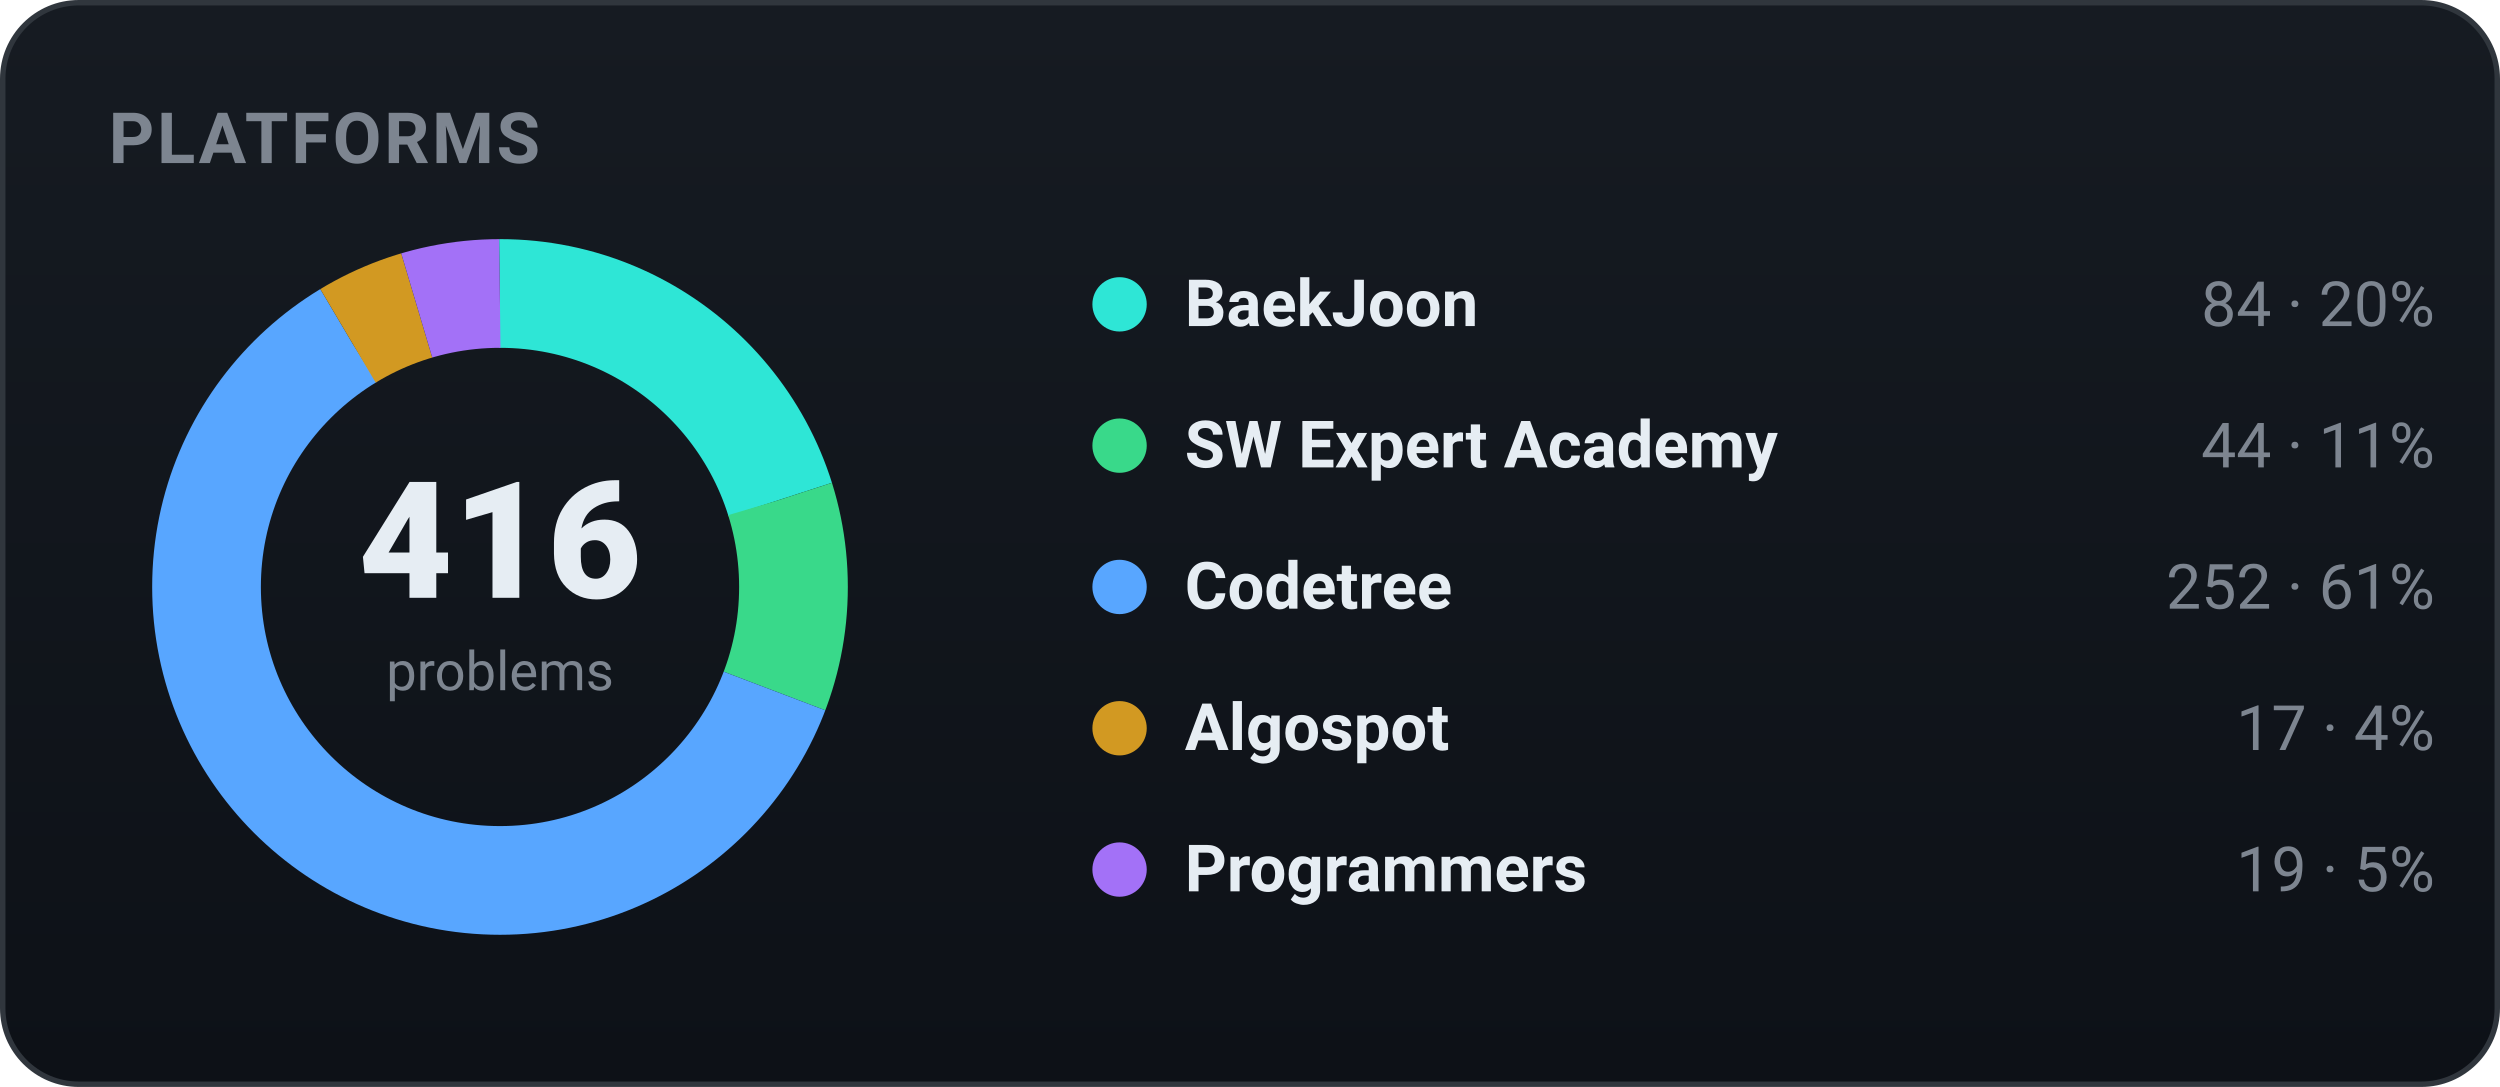
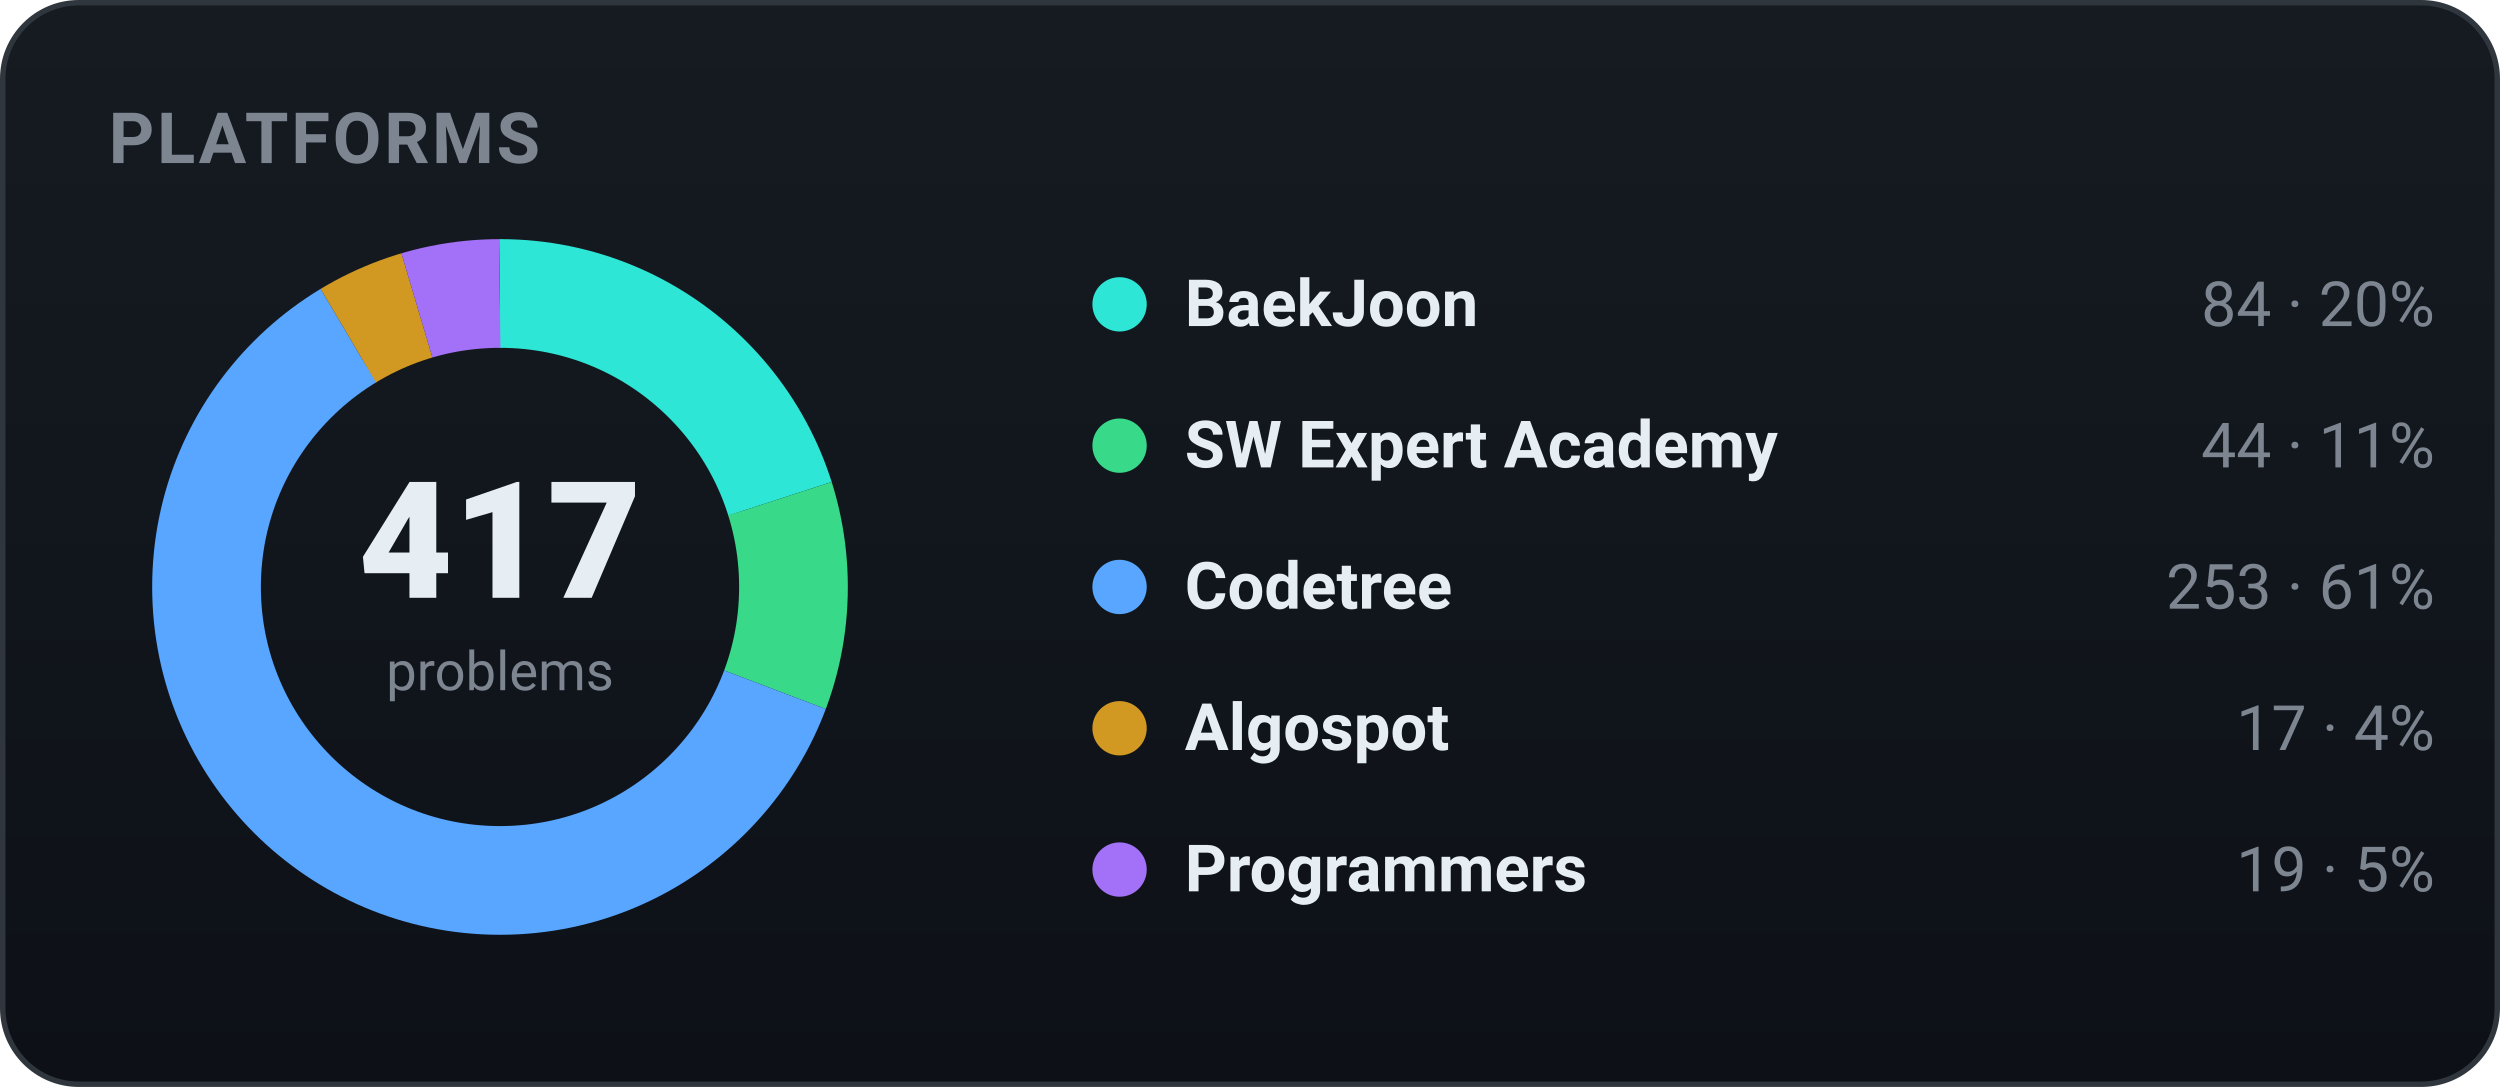
<svg xmlns="http://www.w3.org/2000/svg" width="460" height="200" viewBox="0 0 460 200" role="img" font-family="-apple-system,BlinkMacSystemFont,'Segoe UI',Roboto,'Apple SD Gothic Neo','Malgun Gothic',sans-serif">
  <defs>
    <linearGradient id="bgg" x1="0" y1="0" x2="0" y2="1">
      <stop offset="0" stop-color="#161b22" />
      <stop offset="1" stop-color="#0d1117" />
    </linearGradient>
  </defs>
  <rect x="0.5" y="0.5" width="459" height="199" rx="14" fill="url(#bgg)" stroke="#30363d" />
  <text x="20" y="30" font-family="-apple-system,BlinkMacSystemFont,'Segoe UI',Roboto,'Apple SD Gothic Neo','Malgun Gothic',sans-serif" font-size="13" font-weight="700" fill="#7d8590" letter-spacing="0.5">PLATFORMS</text>
-   <circle cx="92" cy="108" r="54" fill="none" stroke="#2ee6d6" stroke-width="20" stroke-dasharray="68.51 270.78" stroke-dashoffset="-0.00" transform="rotate(-90 92 108)" />
-   <circle cx="92" cy="108" r="54" fill="none" stroke="#39d98a" stroke-width="20" stroke-dasharray="35.89 303.41" stroke-dashoffset="-68.51" transform="rotate(-90 92 108)" />
-   <circle cx="92" cy="108" r="54" fill="none" stroke="#58a6ff" stroke-width="20" stroke-dasharray="205.53 133.76" stroke-dashoffset="-104.40" transform="rotate(-90 92 108)" />
-   <circle cx="92" cy="108" r="54" fill="none" stroke="#d29922" stroke-width="20" stroke-dasharray="13.87 325.43" stroke-dashoffset="-309.93" transform="rotate(-90 92 108)" />
-   <circle cx="92" cy="108" r="54" fill="none" stroke="#a371f7" stroke-width="20" stroke-dasharray="15.50 323.80" stroke-dashoffset="-323.80" transform="rotate(-90 92 108)" />
-   <text x="92" y="110" text-anchor="middle" font-size="30" font-weight="800" fill="#e6edf3">416</text>
+   <circle cx="92" cy="108" r="54" fill="none" stroke="#2ee6d6" stroke-width="20" stroke-dasharray="68.35 270.95" stroke-dashoffset="-0.00" transform="rotate(-90 92 108)" />
+   <circle cx="92" cy="108" r="54" fill="none" stroke="#39d98a" stroke-width="20" stroke-dasharray="35.80 303.49" stroke-dashoffset="-68.35" transform="rotate(-90 92 108)" />
+   <circle cx="92" cy="108" r="54" fill="none" stroke="#58a6ff" stroke-width="20" stroke-dasharray="205.85 133.44" stroke-dashoffset="-104.15" transform="rotate(-90 92 108)" />
+   <circle cx="92" cy="108" r="54" fill="none" stroke="#d29922" stroke-width="20" stroke-dasharray="13.83 325.46" stroke-dashoffset="-310.00" transform="rotate(-90 92 108)" />
+   <circle cx="92" cy="108" r="54" fill="none" stroke="#a371f7" stroke-width="20" stroke-dasharray="15.46 323.83" stroke-dashoffset="-323.83" transform="rotate(-90 92 108)" />
+   <text x="92" y="110" text-anchor="middle" font-size="30" font-weight="800" fill="#e6edf3">417</text>
  <text x="92" y="127" text-anchor="middle" font-size="10" fill="#7d8590">problems</text>
  <circle cx="206" cy="56" r="5" fill="#2ee6d6" />
  <text x="218" y="60" font-size="12" font-weight="600" fill="#e6edf3">BaekJoon</text>
  <text x="448" y="60" text-anchor="end" font-size="11.5" fill="#7d8590">84 · 20%</text>
  <circle cx="206" cy="82" r="5" fill="#39d98a" />
  <text x="218" y="86" font-size="12" font-weight="600" fill="#e6edf3">SW Expert Academy</text>
  <text x="448" y="86" text-anchor="end" font-size="11.5" fill="#7d8590">44 · 11%</text>
  <circle cx="206" cy="108" r="5" fill="#58a6ff" />
  <text x="218" y="112" font-size="12" font-weight="600" fill="#e6edf3">Codetree</text>
-   <text x="448" y="112" text-anchor="end" font-size="11.5" fill="#7d8590">252 · 61%</text>
+   <text x="448" y="112" text-anchor="end" font-size="11.5" fill="#7d8590">253 · 61%</text>
  <circle cx="206" cy="134" r="5" fill="#d29922" />
  <text x="218" y="138" font-size="12" font-weight="600" fill="#e6edf3">Algospot</text>
  <text x="448" y="138" text-anchor="end" font-size="11.5" fill="#7d8590">17 · 4%</text>
  <circle cx="206" cy="160" r="5" fill="#a371f7" />
  <text x="218" y="164" font-size="12" font-weight="600" fill="#e6edf3">Programmers</text>
  <text x="448" y="164" text-anchor="end" font-size="11.5" fill="#7d8590">19 · 5%</text>
</svg>
